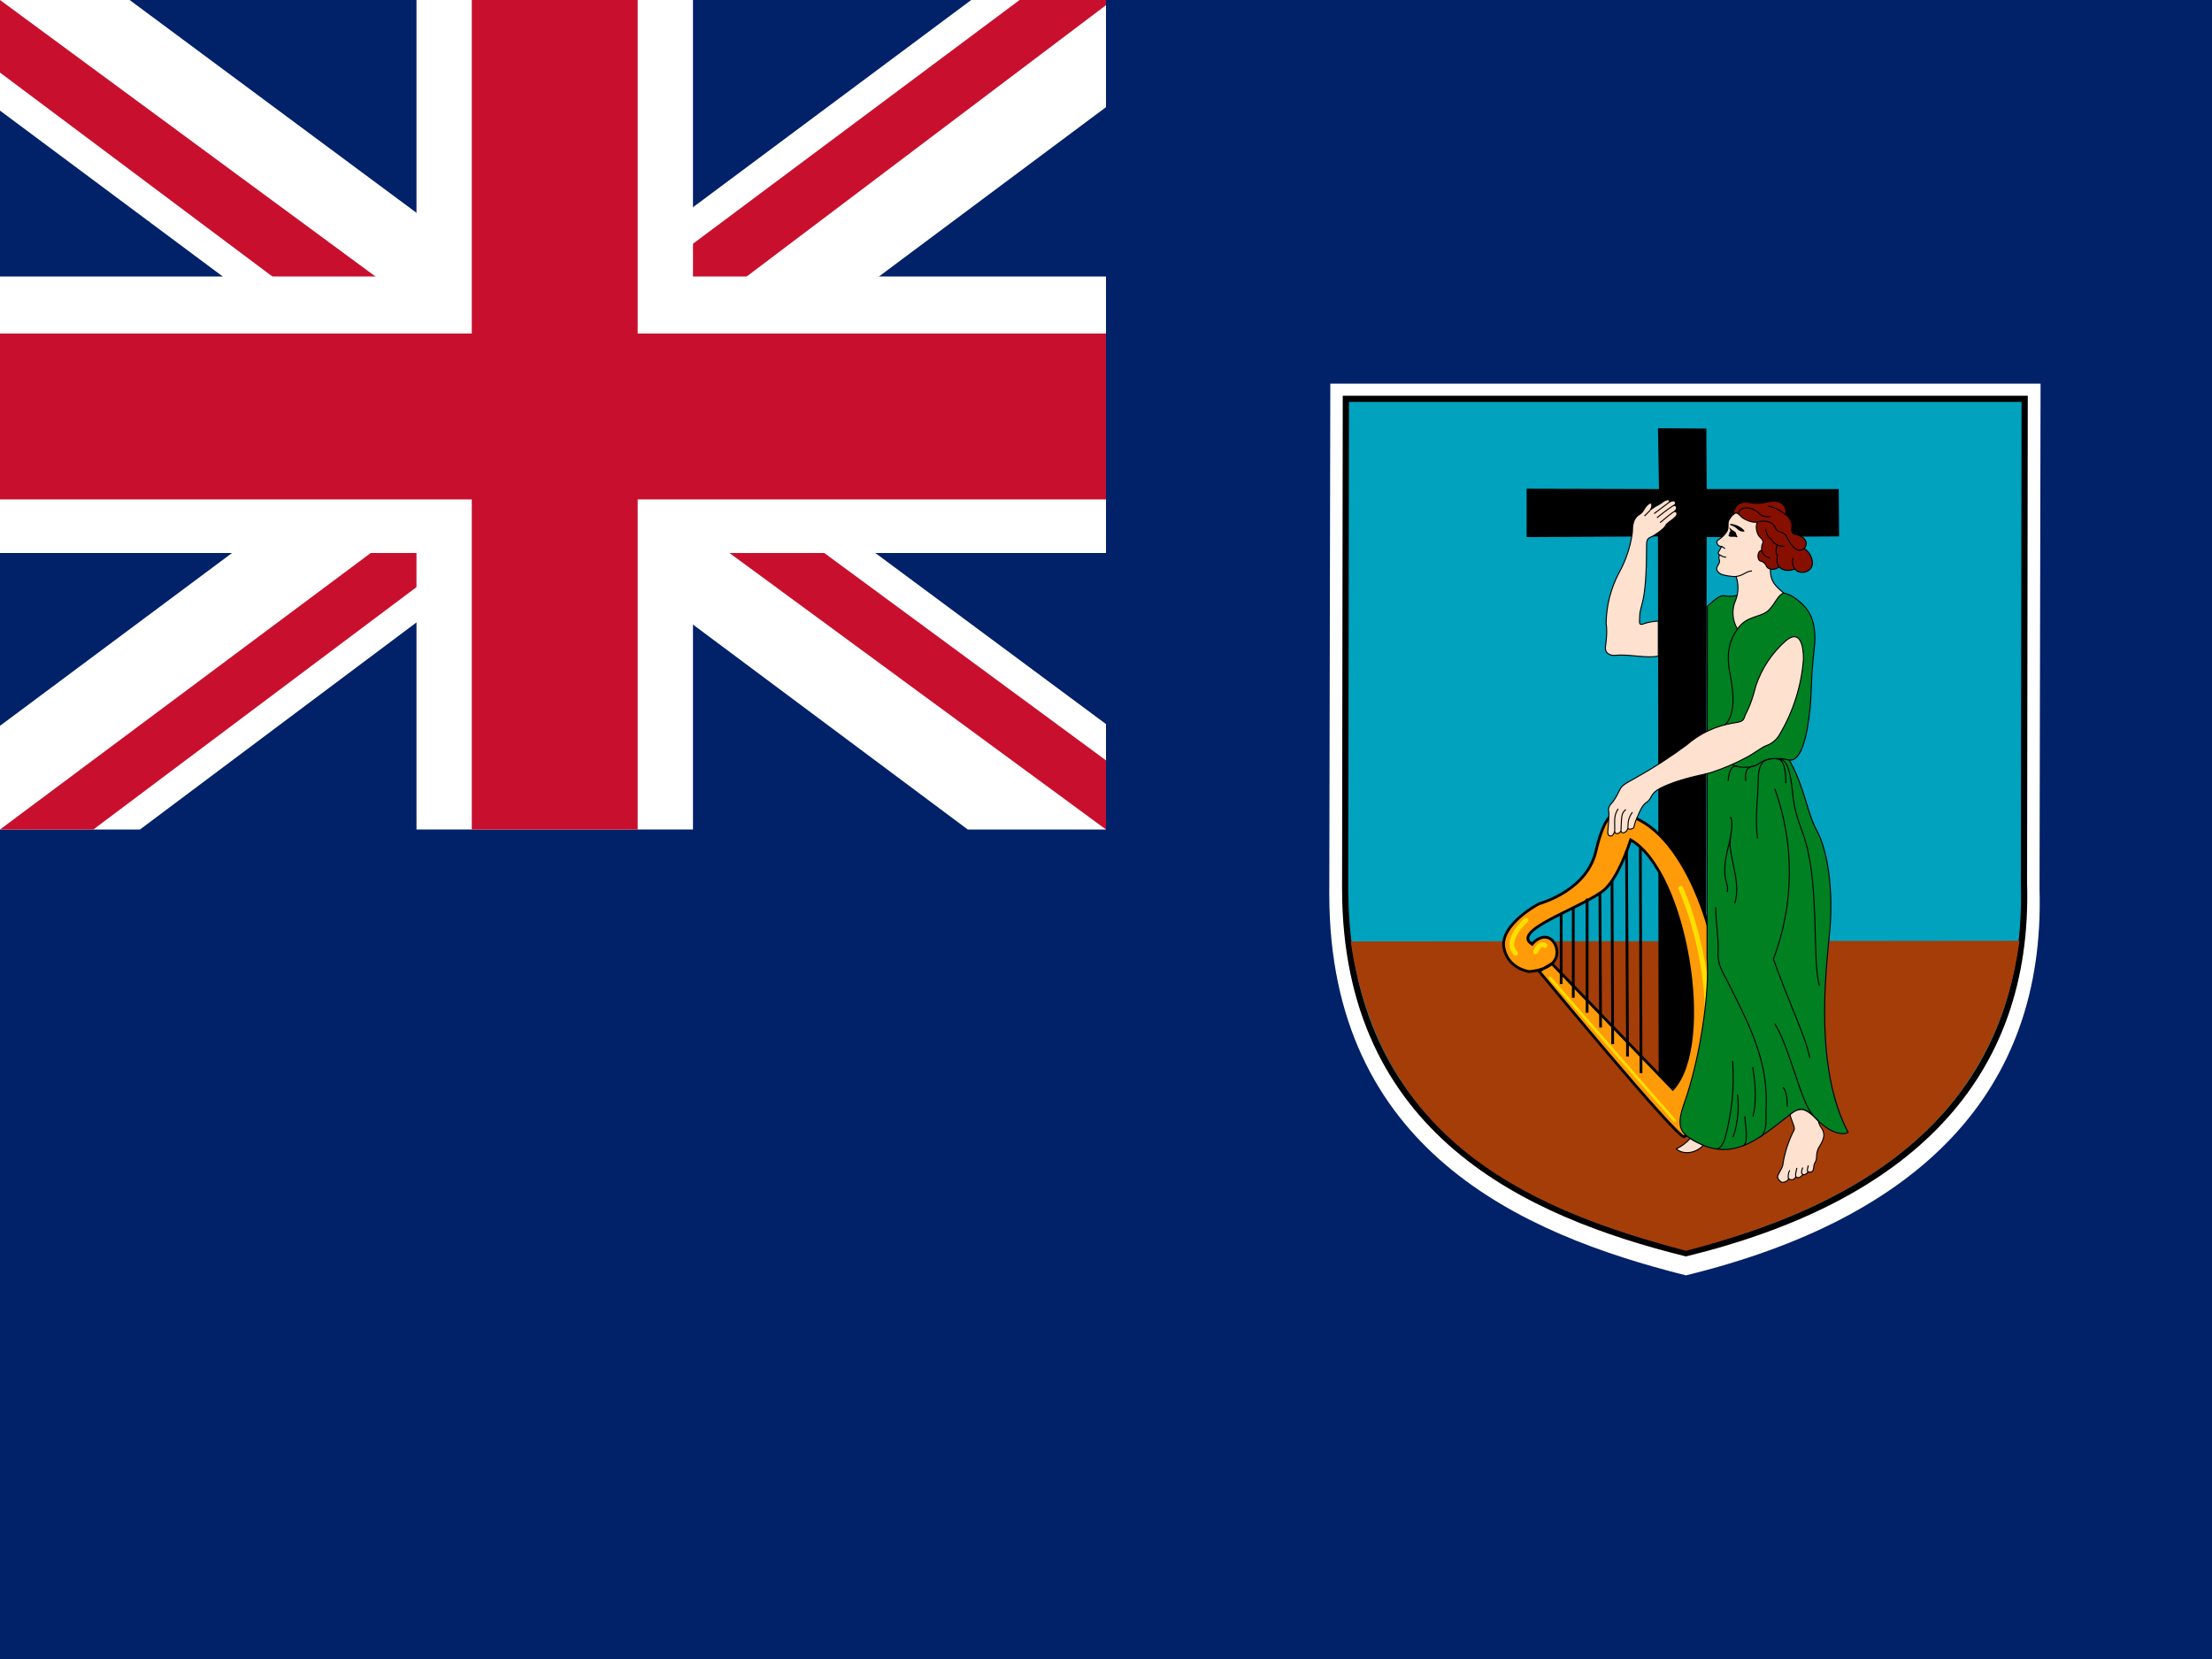
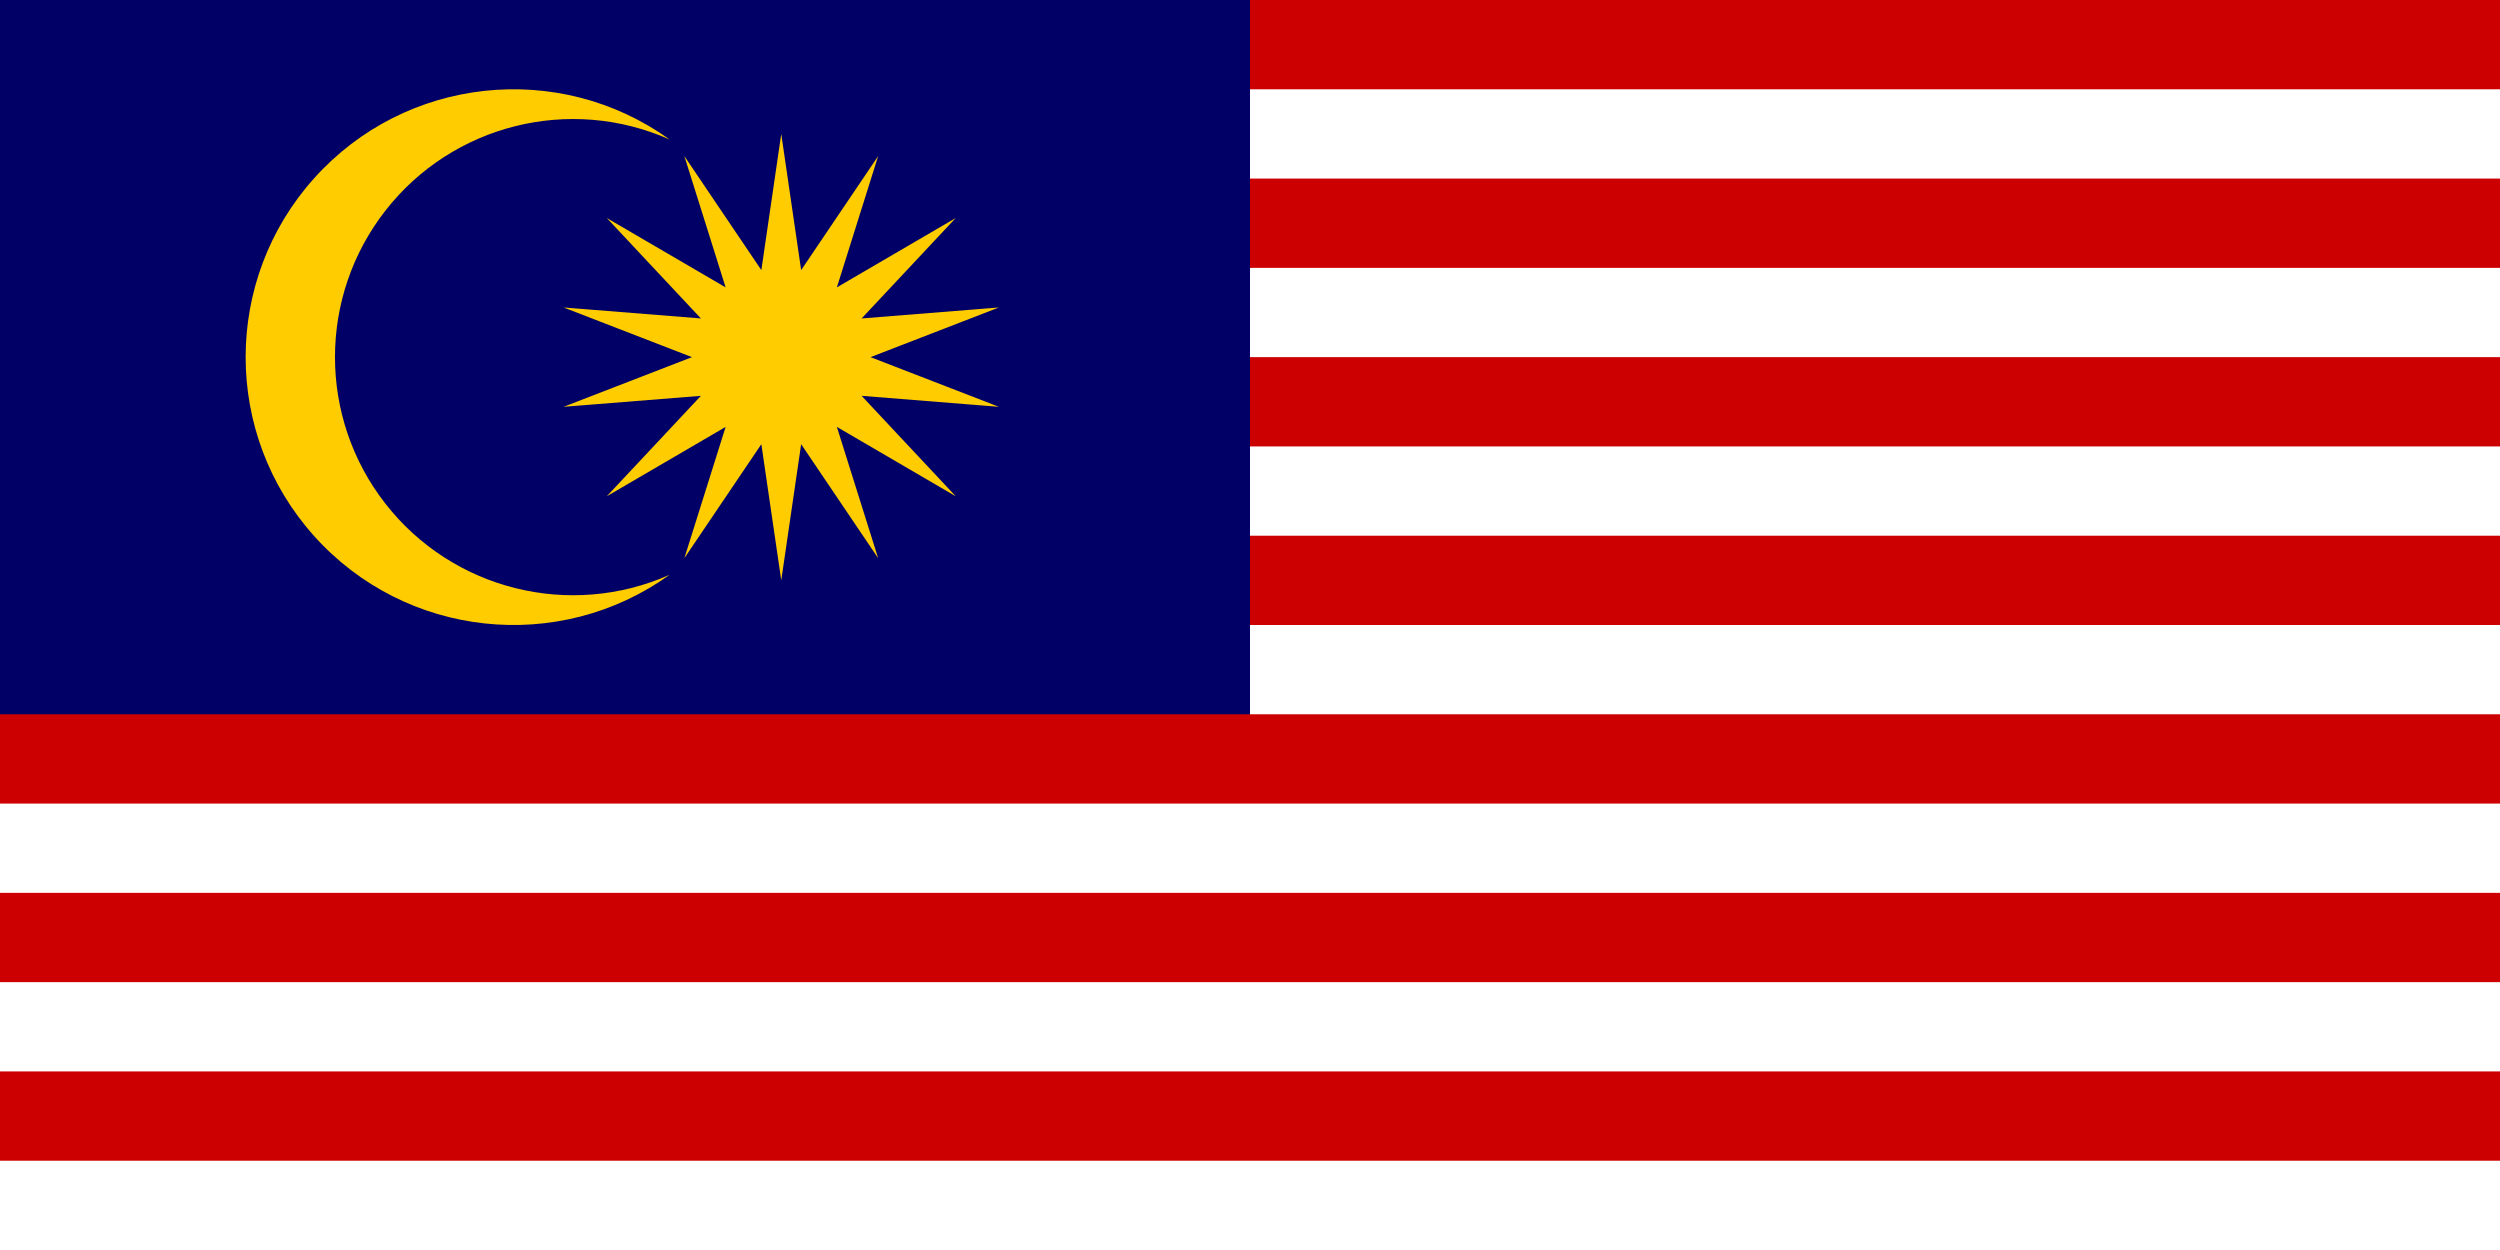
- <svg xmlns="http://www.w3.org/2000/svg" id="flag-icons-ms" viewBox="0 0 640 480">
-   <path fill="#012169" d="M0 0h640v480H0z" />
-   <path fill="#fff" d="M384.9 111h205.5l-.3 146.3c1.7 58.7-34.9 95.2-102.3 111.7-47.9-12-103-36.5-103.2-110z" />
-   <path fill="#00a2bd" stroke="#000" stroke-width="1.8" d="M389.4 115.4h196.4l-.2 140.2c1.6 56.3-33.4 91.2-97.8 107-45.8-11.4-98.5-35-98.6-105.4z" />
-   <path fill="#a53d08" d="M584.3 272.2c-7.2 53.7-48.6 77.2-96.5 89.7-42.5-11.4-88.2-29.6-97-89.5z" />
-   <path d="m480 141.5-.3-17.6 14 .1.1 17.5H532l.1 13.7-38.3.2-.3 161.4-13.6.1-.2-161.7-38 .2v-14z" />
-   <path fill="#ff9a08" fill-rule="evenodd" stroke="#000" stroke-width=".8" d="m449 278.8 35 36.3c12.1-13.3 3.7-63-12.2-72.1-1.9 5.9-5.1 13-8.6 15.2-7.5 5.2-26.1 11.2-19.9 15 1.4-1.9 5.1-3.7 6.9.6 2 6.9-7.8 7.3-7.8 7.3s-6.2-.8-7.3-7c-1-6.4 9.3-12.2 10.2-12.6.8-.3 14.3-4 16.6-15.9 2.9-11.8 5.8-10 6.3-10.2 17.7 1.7 29.2 33.3 29.9 55.5s-9 37-10.8 38c-1.7.9-42-47.9-42-47.9z" />
-   <path fill="#ff9a08" stroke="#000" stroke-width=".8" d="m474.6 245 .2 65.5m-4.2-64.2.3 59.4m-4.5-50.8.2 47.2m-3.7-43.9.2 39.1m-3.9-37.3v33m-4-30.4v26.1m-3.5-24v20" />
-   <g fill="none" stroke="#ffdf00" stroke-linecap="round" stroke-width="1.8">
-     <path stroke-width=".8" d="m448.5 283 36 41.2" />
-     <path stroke-width="1.4" d="M486.3 257s16.4 35.7 1.2 65m-43.2-46.6s1.2-3.1 2.7-1.8m-5.5-7.3s-6.6 5.7-3 9.5" />
-   </g>
-   <path fill="#008021" stroke="#000" stroke-width=".3" d="M494 175.4c2.3-2 3.6-3.3 5.1-3s3.5 0 5-.4a31 31 0 0 1 12-.4c1 .2 2.5.7 4.6 2.5s5.2 5 4.2 13.6-.7 12.3-1.2 17.2c-.8 8.5-2.7 15.5-6 15 4.5 8 5 15 8 20.5s4.8 16.8 3.7 29c-1.2 12.3-4.4 39.7 5.3 58.2-1.6 1.1-5.5 0-9-3.7s-5-3.6-7.8-1.4c-8.8 6.7-17 14.8-29.1 6.7-2.8-1.8-3.6-4-1.6-9.7 5-14 7.5-33.4 6.7-42.4z" />
-   <path fill="#ffe1cf" stroke="#000" stroke-width=".3" d="M502.3 166.8a10 10 0 0 1-.1 6.8 9 9 0 0 0 .5 8.4c2.7-4 6.6-3.2 9-5.4 2.2-2.3 2.7-4.5 4.4-5-1.7-1.5-4.3-3.2-3.8-7.5.6-4.4 6.7-8 1.2-14.6a8 8 0 0 0-13.4 1.2c-.3.8.2 2.4-.7 3.4a8 8 0 0 1-2.1 2q-1 .6-.2 1.6.3.4 1 .4l-.8 1.5q-.4.4.2 1c-.5 1.3.4 1.5-.2 2.5s-1.2 2 .6 3c.6.3 3 .8 4.4.7zm-22.5 23c-3.2.8-8.4-.6-12.3-.2-1.8.2-3.2-.7-3-2.4s.6-4.4.2-6.8a32 32 0 0 1 3.8-14.8 33 33 0 0 0 3.8-11.6c0-1.9.2-3.9 1.8-5 1.2-.7 1.4-1.4 1.8-2 1-1.5 2-1.8 2-1q.2.7-.5 1.6c1-.8 2.8-1.8 3.2-2 .4-.4 2.4-1.8 2.5-.4q1.3-.6 1.6 0 .2.6-.3 1c.6 0 1.2.9 0 1.8.7-.2 1.3.8.2 1.7-1 1-2.4 1.6-2.7 2.4s-3.2 2.9-4.3 3.3c-1.1.5-1.2 1.1-1.2 2.7 0 17.8-2 16.3-2 20.7 0 1-.3 2.1.8 1.8a15 15 0 0 1 4.6-.9v10zm.7 38.2c5.2-2.6 11.2-3.6 14.3-4.4a62 62 0 0 0 10.4-4.4c2.5-1.3 4.5-3 5.9-3.5a7 7 0 0 0 3.8-3.2 50 50 0 0 0 6.9-21.8c0-4-1-8.6-5-5.4a30 30 0 0 0-8.8 13.2c-1.6 6.4-3 7.9-3.3 9.1-.4 1.3-1.6 1.3-3.2 1.6a27 27 0 0 0-13.6 6.4 136 136 0 0 1-14.2 9.2c-3.7 2.1-4.4 2.3-5.2 4q-1.2 2.5-2.2 3.6-1.2 1.2-.8 2.6c.1.8-.2 4.2-.3 5.4s.3 1.4.7 1.5c.4 0 1-.2 1.3-1.6-.2 1.4 1.7 1 1.8-.1 0 1.5 2 .6 2-.8 0 1 1.7.3 1.7 0q.5-2 1.2-3.4c.6-1.4 1.3-3.2 2.7-4 1.5-1.2.8-2.4 3.9-4zm37.4 94.5c.3 1.3 1 2.7 1.2 3.6s-.2 1.1-.4 1.6a33 33 0 0 0-2.8 8.8c0 1.2-1 2.4-1.3 3.2q-.8 1.2.8 2.3c.4.3 2-.2 2.1-1q1.2.9 2.1-.5 1 .7 2-.7c.5.3 1.3-.3 1.6-.8.8.4 1.6 0 1.6-1.6q.1-.7.5-1.3.3-.7.3-1.7c0-.7.3-2 .9-2.8.6-1 1.5-2.5 1.1-4-.4-1.4-1-1.3-1.5-3.2-1.3-1.4-3-3.2-4.8-3.4-1.8 0-2.8 1.1-3.4 1.5zm-32.9 9.9c1.7 1.6 5.3 1.6 7.8-1-.9-.4-3-1.4-3.8-2a12 12 0 0 1-4 3z" />
-   <path fill="#870f00" stroke="#000" stroke-width=".3" d="M501.4 149c.6-4 3.5-4 5.3-3.5.8.1 2.6.3 4.4-.2 3.4-.9 6 .3 5.6 3.6 1 .7 2 2.3 1.7 3.7q-.3 2 1.4 2.1c1.3.2 4 1.8 2.2 4 1.7 1 3 3.7 2.1 5.4s-3.6 2.1-4.8.5c-1.3.6-3.3.7-4.6-.6-.9 1-3 .9-3.5 0q-.6-1.4-1.9-1.7c-.9-.3-1-2.8.4-3.1q-.1-1.3.3-2t-.8-1.8c-.8-.7-1.5-3-.7-4.4-1.4.5-4.4-.9-5-1.8q-1.2-1.4-2.1-.2z" />
-   <g fill="none" stroke="#000" stroke-width=".3">
-     <path d="M502.3 166.8c2.2-.3 3-1.6 4.6-1.6m-9.4-4.7.5.3q.7.4 1.4.4m-1.3-3.1 1 .6m4.2-9.7c-1.3-1.3 2.2-3.8 6-.2.8.8 2.5.8 3 .6m-3.8 1.6c1.8-.4 4.3-.4 5.1 1.6s2.3.6 3.5 3c1.2 2.3 3 4.8 5 3m-7.4 5.4a4 4 0 0 1-.4-3.2c-.7-.8-.4-2.5 0-3.3m-4.6 1.7c0 .7 1 2 2.4 2.2m7.2 3.2q-1-1.4-.5-3.2" />
-     <path d="M510.9 153c0 1.1.6 2.5 1.6 3 .3.6 1.4 2.2 3.8 2m.4-9a11 11 0 0 0-5.2-2.6m-8.8 35.6c-2 2.7-3.2 6.4-2.4 11.6 1 5.2 2.4 12.8-1.3 16.2m18.6 10.1c-2.6-.7-6.4-.7-8.5.9-2 1.5-5.6 1.6-7.9.4" />
-     <path d="M512 219.6c-2.3.4-3.3 2.1-3.3 6.4 0 4.2-1 10.4-.2 16.6m-.6-21.1c-1.6.4-3.2.4-2.8 4.5m-5.1 0c.1-2.4 1-4.8 2.6-4.3m14.1 4.9c0-5.6-1.2-7.1-2.8-7 2.2 0 3.7.3 4.7 9.2.6 6.8 2 9 3.7 14.4 4.1 13.6 2 34.5 4.1 42m-12.9-57a71 71 0 0 1-.4 49.3c4.8 13.4 9.6 23.1 10.5 28.6m-23.9-48c.8-2.9-2.2-3.2.4-13.3q1.6-6.4.6-8.4" />
-     <path d="M500.7 242.4c-1 4.4 3.3 12.8 1.2 19m-5.5 1.1c0 4 .9 9 .7 13-.2 3.9 1.4 5.7 3.2 9.4 6.8 13.4 11.2 22.9 10.7 35.5-.2 2.4.6 7.2-1.8 8.6m-12.6 3.4c.7 0 1.4-.4 2.3-2.4a65 65 0 0 0 2.4-23m1.4 9.6c.4 2.6.4 8-1.3 12.4" />
-     <path d="M507.1 308.7c1 5.6 1 10.7.1 14.3m-2.4 0c.2 2.2 1.2 8-.5 8.5m9.2-35.3c4.3 6.7 7.6 23.2 11.2 26.6m-7.6-2.6c0-1.8-.1-4.4-1.2-5.6M471 239.4c.1-1.2-.1-2.4 1.3-4.4m-3.3 5.2c.2-4.4.1-4.8 1.4-6m-3.2 6.1c0-3.2-.3-4.3 1-6.3m14.9-88.8-4.5 3.4m5.8-2.4q-.7.2-5 3.6m5.1-1.8c-1 .4-2.6 2-4.2 3.2m-2.9-3.5-1.6 1.6M517.5 341c-.2-.2-.2-1.3.3-2.4m1.9 1.9c-.4-.3 0-1.7.2-2.6m1.7 1.9q-.7-.4 0-2m1.5 1.2q-.4 0 .1-1.8" />
-   </g>
-   <path d="M500.5 152.7c.8 1 1.7 1 1.8 1.6.2.8.3.8.4 1s-.4.2-.6 0h-1.4c-.4 0-.8-.5-.6-.5q.4-.1.2-.4 0-.5.4-.7l-.1-.3c-.2-.3-.3-1-.1-.8zm.5-1.1a6 6 0 0 1 3.4 1.6c.7.8.1.6-.2.6s-1-.2-1.4-.6a5 5 0 0 0-1.9-1.2c-.3 0-.6-.4 0-.4z" />
-   <path fill="#012169" d="M0 0h320v240H0z" />
-   <path fill="#FFF" d="m37.5 0 122 90.5L281 0h39v31l-120 89.5 120 89V240h-40l-120-89.5L40.5 240H0v-30l119.5-89L0 32V0z" />
-   <path fill="#C8102E" d="M212 140.5 320 220v20l-135.5-99.5zm-92 10 3 17.5-96 72H0zM320 0v1.5l-124.5 94 1-22L295 0zM0 0l119.5 88h-30L0 21z" />
-   <path fill="#FFF" d="M120.5 0v240h80V0zM0 80v80h320V80z" />
-   <path fill="#C8102E" d="M0 96.5v48h320v-48zM136.5 0v240h48V0z" />
+ <svg xmlns="http://www.w3.org/2000/svg" width="1200" height="600" viewBox="0 0 13440 6720" fill="none">
+   <path fill="#fff" d="M0 0h13440v6720H0z" />
+   <path stroke="#c00" d="M480 240h12960m0 960H480m0 960h12960m0 960H480" stroke-width="480" />
+   <path fill="#006" d="M0 0h6720v4080H0z" />
+   <path stroke="#c00" d="M0 4080h13440m0 960H0m0 960h13440" stroke-width="480" />
+   <path fill="#fc0" d="m4200 720 107 732 414-613-222 706 639-373-506 540 738-59-690 267 690 267-738-59 506 540-639-373 222 706-414-613-107 732-107-732-414 613 222-706-639 373 506-540-738 59 690-267-690-267 738 59-506-540 639 373-222-706 414 613zm-600 30a1280 1280 0 1 0 0 2340 1440 1440 0 1 1 0-2340z" />
</svg>
